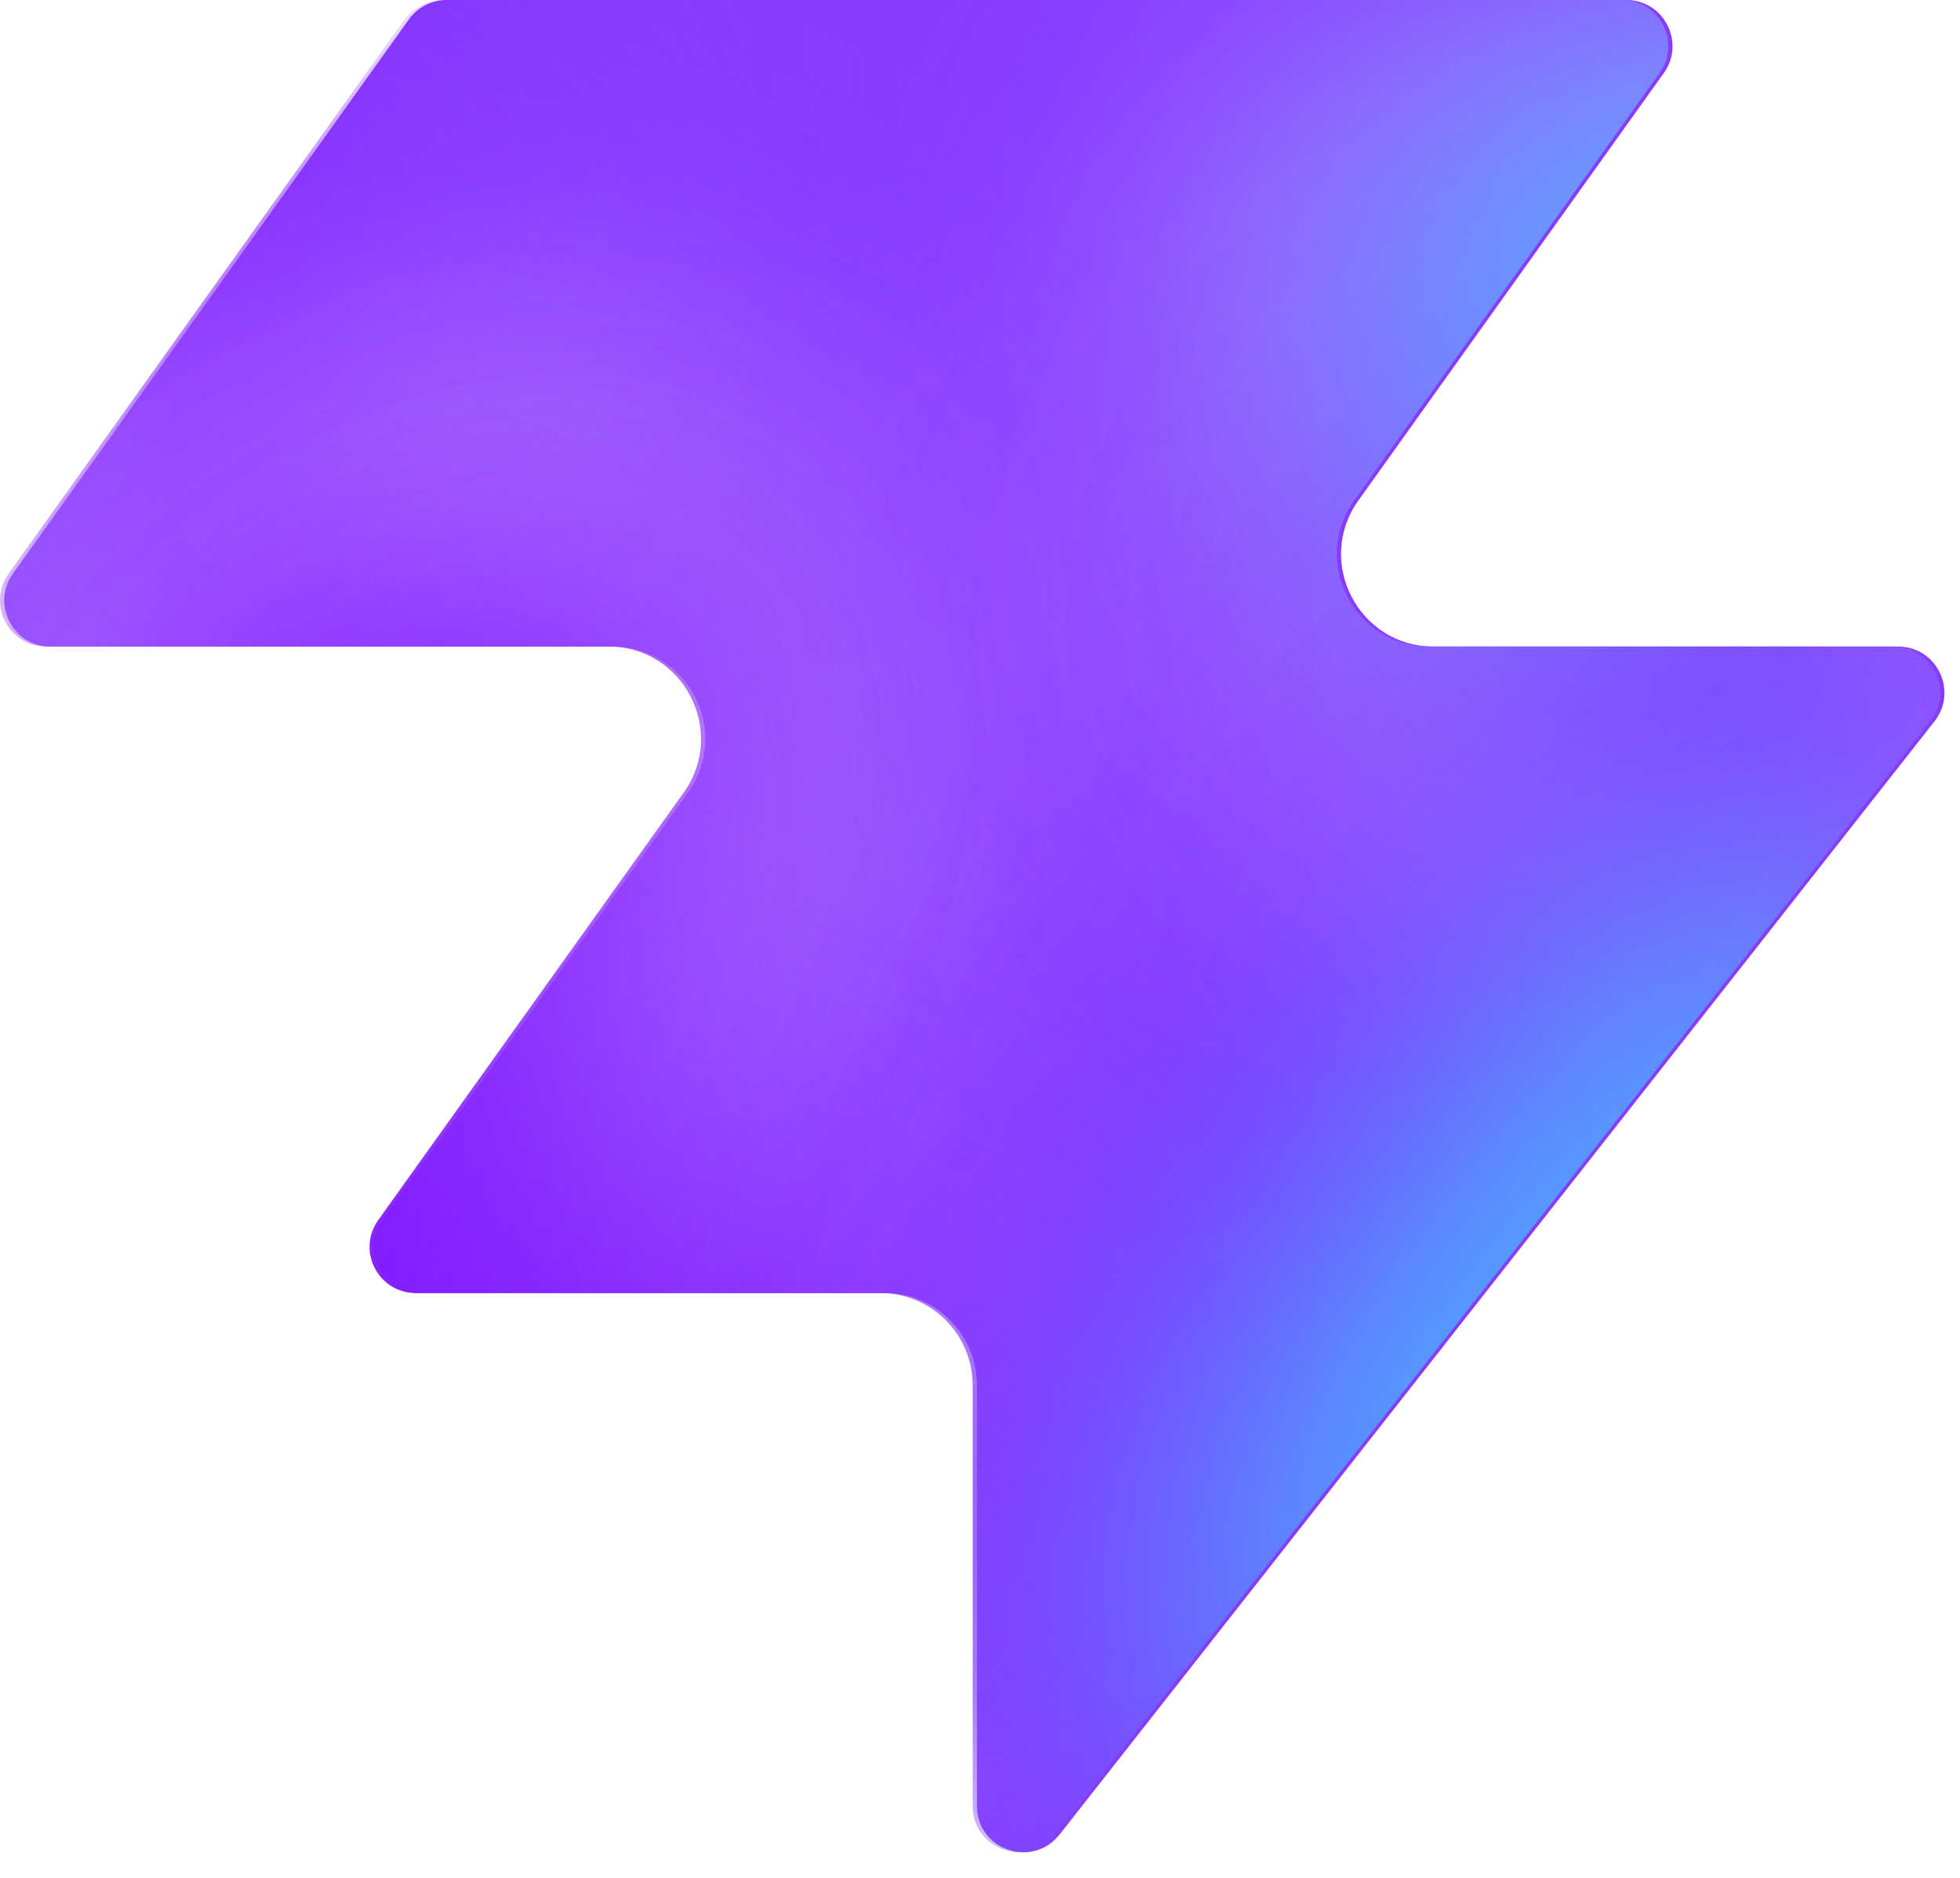
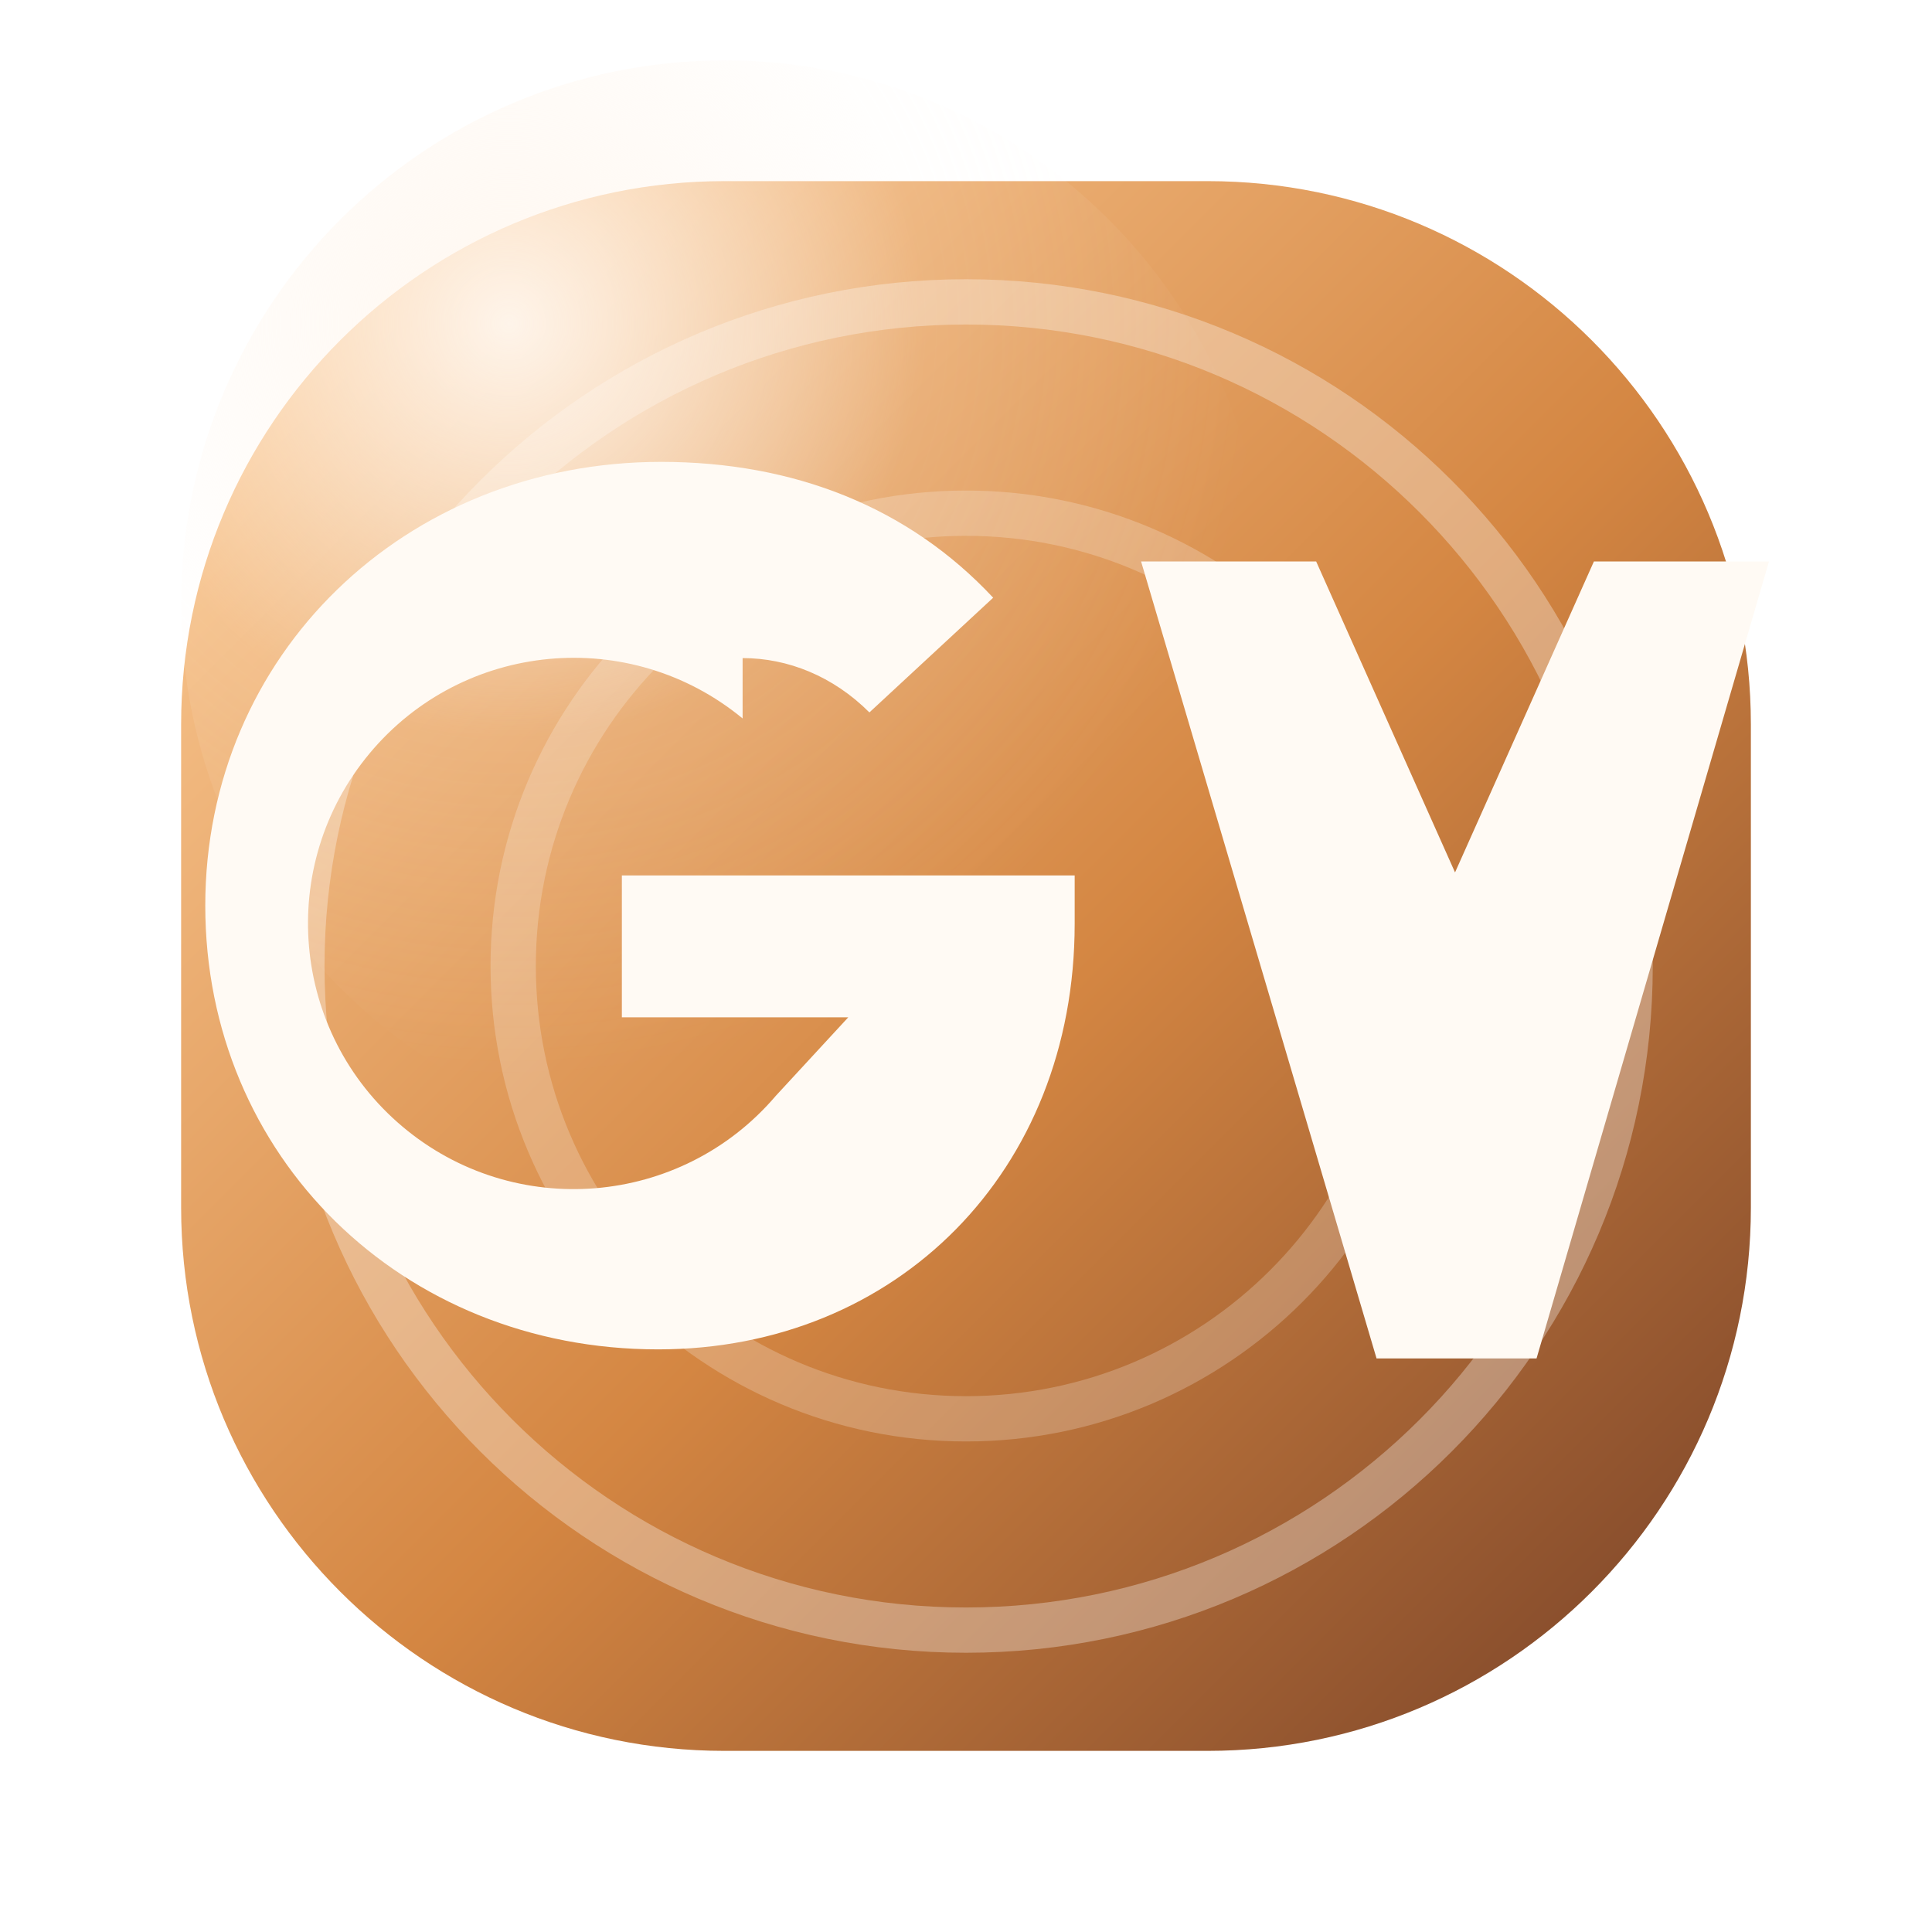
- <svg xmlns="http://www.w3.org/2000/svg" width="48" height="46" fill="none" viewBox="0 0 48 46">
-   <path fill="#863bff" d="M25.946 44.938c-.664.845-2.021.375-2.021-.698V33.937a2.26 2.26 0 0 0-2.262-2.262H10.287c-.92 0-1.456-1.04-.92-1.788l7.48-10.471c1.07-1.497 0-3.578-1.842-3.578H1.237c-.92 0-1.456-1.04-.92-1.788L10.013.474c.214-.297.556-.474.92-.474h28.894c.92 0 1.456 1.04.92 1.788l-7.48 10.471c-1.07 1.498 0 3.579 1.842 3.579h11.377c.943 0 1.473 1.088.89 1.83L25.947 44.94z" style="fill:#863bff;fill:color(display-p3 .525 .23 1);fill-opacity:1" />
-   <mask id="a" width="48" height="46" x="0" y="0" maskUnits="userSpaceOnUse" style="mask-type:alpha">
-     <path fill="#000" d="M25.842 44.938c-.664.844-2.021.375-2.021-.698V33.937a2.26 2.26 0 0 0-2.262-2.262H10.183c-.92 0-1.456-1.04-.92-1.788l7.48-10.471c1.07-1.498 0-3.579-1.842-3.579H1.133c-.92 0-1.456-1.04-.92-1.787L9.91.473c.214-.297.556-.474.92-.474h28.894c.92 0 1.456 1.04.92 1.788l-7.48 10.471c-1.07 1.498 0 3.578 1.842 3.578h11.377c.943 0 1.473 1.088.89 1.832L25.843 44.94z" style="fill:#000;fill-opacity:1" />
-   </mask>
-   <g mask="url(#a)">
-     <g filter="url(#b)">
-       <ellipse cx="5.508" cy="14.704" fill="#ede6ff" rx="5.508" ry="14.704" style="fill:#ede6ff;fill:color(display-p3 .927 .903 1);fill-opacity:1" transform="matrix(.00324 1 1 -.00324 -4.47 31.516)" />
-     </g>
-     <g filter="url(#c)">
-       <ellipse cx="10.399" cy="29.851" fill="#ede6ff" rx="10.399" ry="29.851" style="fill:#ede6ff;fill:color(display-p3 .927 .903 1);fill-opacity:1" transform="matrix(.00324 1 1 -.00324 -39.328 7.883)" />
-     </g>
-     <g filter="url(#d)">
-       <ellipse cx="5.508" cy="30.487" fill="#7e14ff" rx="5.508" ry="30.487" style="fill:#7e14ff;fill:color(display-p3 .492 .077 1);fill-opacity:1" transform="rotate(89.814 -25.913 -14.639)scale(1 -1)" />
-     </g>
-     <g filter="url(#e)">
-       <ellipse cx="5.508" cy="30.599" fill="#7e14ff" rx="5.508" ry="30.599" style="fill:#7e14ff;fill:color(display-p3 .492 .077 1);fill-opacity:1" transform="rotate(89.814 -32.644 -3.334)scale(1 -1)" />
-     </g>
-     <g filter="url(#f)">
-       <ellipse cx="5.508" cy="30.599" fill="#7e14ff" rx="5.508" ry="30.599" style="fill:#7e14ff;fill:color(display-p3 .492 .077 1);fill-opacity:1" transform="matrix(.00324 1 1 -.00324 -34.34 30.47)" />
-     </g>
-     <g filter="url(#g)">
-       <ellipse cx="14.072" cy="22.078" fill="#ede6ff" rx="14.072" ry="22.078" style="fill:#ede6ff;fill:color(display-p3 .927 .903 1);fill-opacity:1" transform="rotate(93.35 24.506 48.493)scale(-1 1)" />
-     </g>
-     <g filter="url(#h)">
-       <ellipse cx="3.47" cy="21.501" fill="#7e14ff" rx="3.47" ry="21.501" style="fill:#7e14ff;fill:color(display-p3 .492 .077 1);fill-opacity:1" transform="rotate(89.009 28.708 47.59)scale(-1 1)" />
-     </g>
-     <g filter="url(#i)">
-       <ellipse cx="3.47" cy="21.501" fill="#7e14ff" rx="3.47" ry="21.501" style="fill:#7e14ff;fill:color(display-p3 .492 .077 1);fill-opacity:1" transform="rotate(89.009 28.708 47.59)scale(-1 1)" />
-     </g>
-     <g filter="url(#j)">
-       <ellipse cx=".387" cy="8.972" fill="#7e14ff" rx="4.407" ry="29.108" style="fill:#7e14ff;fill:color(display-p3 .492 .077 1);fill-opacity:1" transform="rotate(39.51 .387 8.972)" />
-     </g>
-     <g filter="url(#k)">
-       <ellipse cx="47.523" cy="-6.092" fill="#7e14ff" rx="4.407" ry="29.108" style="fill:#7e14ff;fill:color(display-p3 .492 .077 1);fill-opacity:1" transform="rotate(37.892 47.523 -6.092)" />
-     </g>
-     <g filter="url(#l)">
-       <ellipse cx="41.412" cy="6.333" fill="#47bfff" rx="5.971" ry="9.665" style="fill:#47bfff;fill:color(display-p3 .28 .748 1);fill-opacity:1" transform="rotate(37.892 41.412 6.333)" />
-     </g>
-     <g filter="url(#m)">
-       <ellipse cx="-1.879" cy="38.332" fill="#7e14ff" rx="4.407" ry="29.108" style="fill:#7e14ff;fill:color(display-p3 .492 .077 1);fill-opacity:1" transform="rotate(37.892 -1.88 38.332)" />
-     </g>
-     <g filter="url(#n)">
-       <ellipse cx="-1.879" cy="38.332" fill="#7e14ff" rx="4.407" ry="29.108" style="fill:#7e14ff;fill:color(display-p3 .492 .077 1);fill-opacity:1" transform="rotate(37.892 -1.88 38.332)" />
-     </g>
-     <g filter="url(#o)">
-       <ellipse cx="35.651" cy="29.907" fill="#7e14ff" rx="4.407" ry="29.108" style="fill:#7e14ff;fill:color(display-p3 .492 .077 1);fill-opacity:1" transform="rotate(37.892 35.651 29.907)" />
-     </g>
-     <g filter="url(#p)">
-       <ellipse cx="38.418" cy="32.4" fill="#47bfff" rx="5.971" ry="15.297" style="fill:#47bfff;fill:color(display-p3 .28 .748 1);fill-opacity:1" transform="rotate(37.892 38.418 32.4)" />
-     </g>
-   </g>
+ <svg xmlns="http://www.w3.org/2000/svg" viewBox="0 0 64 64" role="img" aria-labelledby="favicon-title">
  <defs>
-     <filter id="b" width="60.045" height="41.654" x="-19.77" y="16.149" color-interpolation-filters="sRGB" filterUnits="userSpaceOnUse">
-       <feFlood flood-opacity="0" result="BackgroundImageFix" />
-       <feBlend in="SourceGraphic" in2="BackgroundImageFix" result="shape" />
-       <feGaussianBlur result="effect1_foregroundBlur_2002_17158" stdDeviation="7.659" />
-     </filter>
-     <filter id="c" width="90.34" height="51.437" x="-54.613" y="-7.533" color-interpolation-filters="sRGB" filterUnits="userSpaceOnUse">
-       <feFlood flood-opacity="0" result="BackgroundImageFix" />
-       <feBlend in="SourceGraphic" in2="BackgroundImageFix" result="shape" />
-       <feGaussianBlur result="effect1_foregroundBlur_2002_17158" stdDeviation="7.659" />
-     </filter>
-     <filter id="d" width="79.355" height="29.4" x="-49.64" y="2.03" color-interpolation-filters="sRGB" filterUnits="userSpaceOnUse">
-       <feFlood flood-opacity="0" result="BackgroundImageFix" />
-       <feBlend in="SourceGraphic" in2="BackgroundImageFix" result="shape" />
-       <feGaussianBlur result="effect1_foregroundBlur_2002_17158" stdDeviation="4.596" />
-     </filter>
-     <filter id="e" width="79.579" height="29.4" x="-45.045" y="20.029" color-interpolation-filters="sRGB" filterUnits="userSpaceOnUse">
-       <feFlood flood-opacity="0" result="BackgroundImageFix" />
-       <feBlend in="SourceGraphic" in2="BackgroundImageFix" result="shape" />
-       <feGaussianBlur result="effect1_foregroundBlur_2002_17158" stdDeviation="4.596" />
-     </filter>
-     <filter id="f" width="79.579" height="29.4" x="-43.513" y="21.178" color-interpolation-filters="sRGB" filterUnits="userSpaceOnUse">
-       <feFlood flood-opacity="0" result="BackgroundImageFix" />
-       <feBlend in="SourceGraphic" in2="BackgroundImageFix" result="shape" />
-       <feGaussianBlur result="effect1_foregroundBlur_2002_17158" stdDeviation="4.596" />
-     </filter>
-     <filter id="g" width="74.749" height="58.852" x="15.756" y="-17.901" color-interpolation-filters="sRGB" filterUnits="userSpaceOnUse">
-       <feFlood flood-opacity="0" result="BackgroundImageFix" />
-       <feBlend in="SourceGraphic" in2="BackgroundImageFix" result="shape" />
-       <feGaussianBlur result="effect1_foregroundBlur_2002_17158" stdDeviation="7.659" />
-     </filter>
-     <filter id="h" width="61.377" height="25.362" x="23.548" y="2.284" color-interpolation-filters="sRGB" filterUnits="userSpaceOnUse">
-       <feFlood flood-opacity="0" result="BackgroundImageFix" />
-       <feBlend in="SourceGraphic" in2="BackgroundImageFix" result="shape" />
-       <feGaussianBlur result="effect1_foregroundBlur_2002_17158" stdDeviation="4.596" />
-     </filter>
-     <filter id="i" width="61.377" height="25.362" x="23.548" y="2.284" color-interpolation-filters="sRGB" filterUnits="userSpaceOnUse">
-       <feFlood flood-opacity="0" result="BackgroundImageFix" />
-       <feBlend in="SourceGraphic" in2="BackgroundImageFix" result="shape" />
-       <feGaussianBlur result="effect1_foregroundBlur_2002_17158" stdDeviation="4.596" />
-     </filter>
-     <filter id="j" width="56.045" height="63.649" x="-27.636" y="-22.853" color-interpolation-filters="sRGB" filterUnits="userSpaceOnUse">
-       <feFlood flood-opacity="0" result="BackgroundImageFix" />
-       <feBlend in="SourceGraphic" in2="BackgroundImageFix" result="shape" />
-       <feGaussianBlur result="effect1_foregroundBlur_2002_17158" stdDeviation="4.596" />
-     </filter>
-     <filter id="k" width="54.814" height="64.646" x="20.116" y="-38.415" color-interpolation-filters="sRGB" filterUnits="userSpaceOnUse">
-       <feFlood flood-opacity="0" result="BackgroundImageFix" />
-       <feBlend in="SourceGraphic" in2="BackgroundImageFix" result="shape" />
-       <feGaussianBlur result="effect1_foregroundBlur_2002_17158" stdDeviation="4.596" />
-     </filter>
-     <filter id="l" width="33.541" height="35.313" x="24.641" y="-11.323" color-interpolation-filters="sRGB" filterUnits="userSpaceOnUse">
-       <feFlood flood-opacity="0" result="BackgroundImageFix" />
-       <feBlend in="SourceGraphic" in2="BackgroundImageFix" result="shape" />
-       <feGaussianBlur result="effect1_foregroundBlur_2002_17158" stdDeviation="4.596" />
-     </filter>
-     <filter id="m" width="54.814" height="64.646" x="-29.286" y="6.009" color-interpolation-filters="sRGB" filterUnits="userSpaceOnUse">
-       <feFlood flood-opacity="0" result="BackgroundImageFix" />
-       <feBlend in="SourceGraphic" in2="BackgroundImageFix" result="shape" />
-       <feGaussianBlur result="effect1_foregroundBlur_2002_17158" stdDeviation="4.596" />
-     </filter>
-     <filter id="n" width="54.814" height="64.646" x="-29.286" y="6.009" color-interpolation-filters="sRGB" filterUnits="userSpaceOnUse">
-       <feFlood flood-opacity="0" result="BackgroundImageFix" />
-       <feBlend in="SourceGraphic" in2="BackgroundImageFix" result="shape" />
-       <feGaussianBlur result="effect1_foregroundBlur_2002_17158" stdDeviation="4.596" />
-     </filter>
-     <filter id="o" width="54.814" height="64.646" x="8.244" y="-2.416" color-interpolation-filters="sRGB" filterUnits="userSpaceOnUse">
-       <feFlood flood-opacity="0" result="BackgroundImageFix" />
-       <feBlend in="SourceGraphic" in2="BackgroundImageFix" result="shape" />
-       <feGaussianBlur result="effect1_foregroundBlur_2002_17158" stdDeviation="4.596" />
-     </filter>
-     <filter id="p" width="39.409" height="43.623" x="18.713" y="10.588" color-interpolation-filters="sRGB" filterUnits="userSpaceOnUse">
-       <feFlood flood-opacity="0" result="BackgroundImageFix" />
-       <feBlend in="SourceGraphic" in2="BackgroundImageFix" result="shape" />
-       <feGaussianBlur result="effect1_foregroundBlur_2002_17158" stdDeviation="4.596" />
-     </filter>
+     <linearGradient id="gv-bg" x1="10%" y1="10%" x2="90%" y2="90%">
+       <stop offset="0%" stop-color="#f8c48d" />
+       <stop offset="55%" stop-color="#d48642" />
+       <stop offset="100%" stop-color="#8a4f2d" />
+     </linearGradient>
+     <radialGradient id="gv-glow" cx="30%" cy="24%" r="70%">
+       <stop offset="0%" stop-color="#fff7ef" stop-opacity="0.95" />
+       <stop offset="55%" stop-color="#fff7ef" stop-opacity="0.12" />
+       <stop offset="100%" stop-color="#fff7ef" stop-opacity="0" />
+     </radialGradient>
  </defs>
+   <rect x="6" y="6" width="52" height="52" rx="18" fill="url(#gv-bg)" />
+   <circle cx="32" cy="32" r="22" fill="none" stroke="rgba(255,255,255,0.32)" stroke-width="1.5" />
+   <circle cx="32" cy="32" r="15" fill="none" stroke="rgba(255,255,255,0.22)" stroke-width="1.5" />
+   <circle cx="24" cy="20" r="18" fill="url(#gv-glow)" />
+   <path d="M24.6 23.8a8.8 8.8 0 1 0 1.1 12.5l2.4-2.6h-7.5v-4.7h15v1.6c0 8.2-5.9 14.1-13.8 14.1-8.5 0-15-6.4-15-14.7s6.6-14.7 15.1-14.7c4.4 0 8.2 1.5 11 4.5l-4.1 3.8c-1.2-1.2-2.7-1.8-4.2-1.8Z" fill="#fffaf4" />
+   <path d="M37.8 18.6h5.8l4.6 10.3 4.6-10.3h5.8L50.9 45h-5.3l-7.8-26.4Z" fill="#fffaf4" />
</svg>
